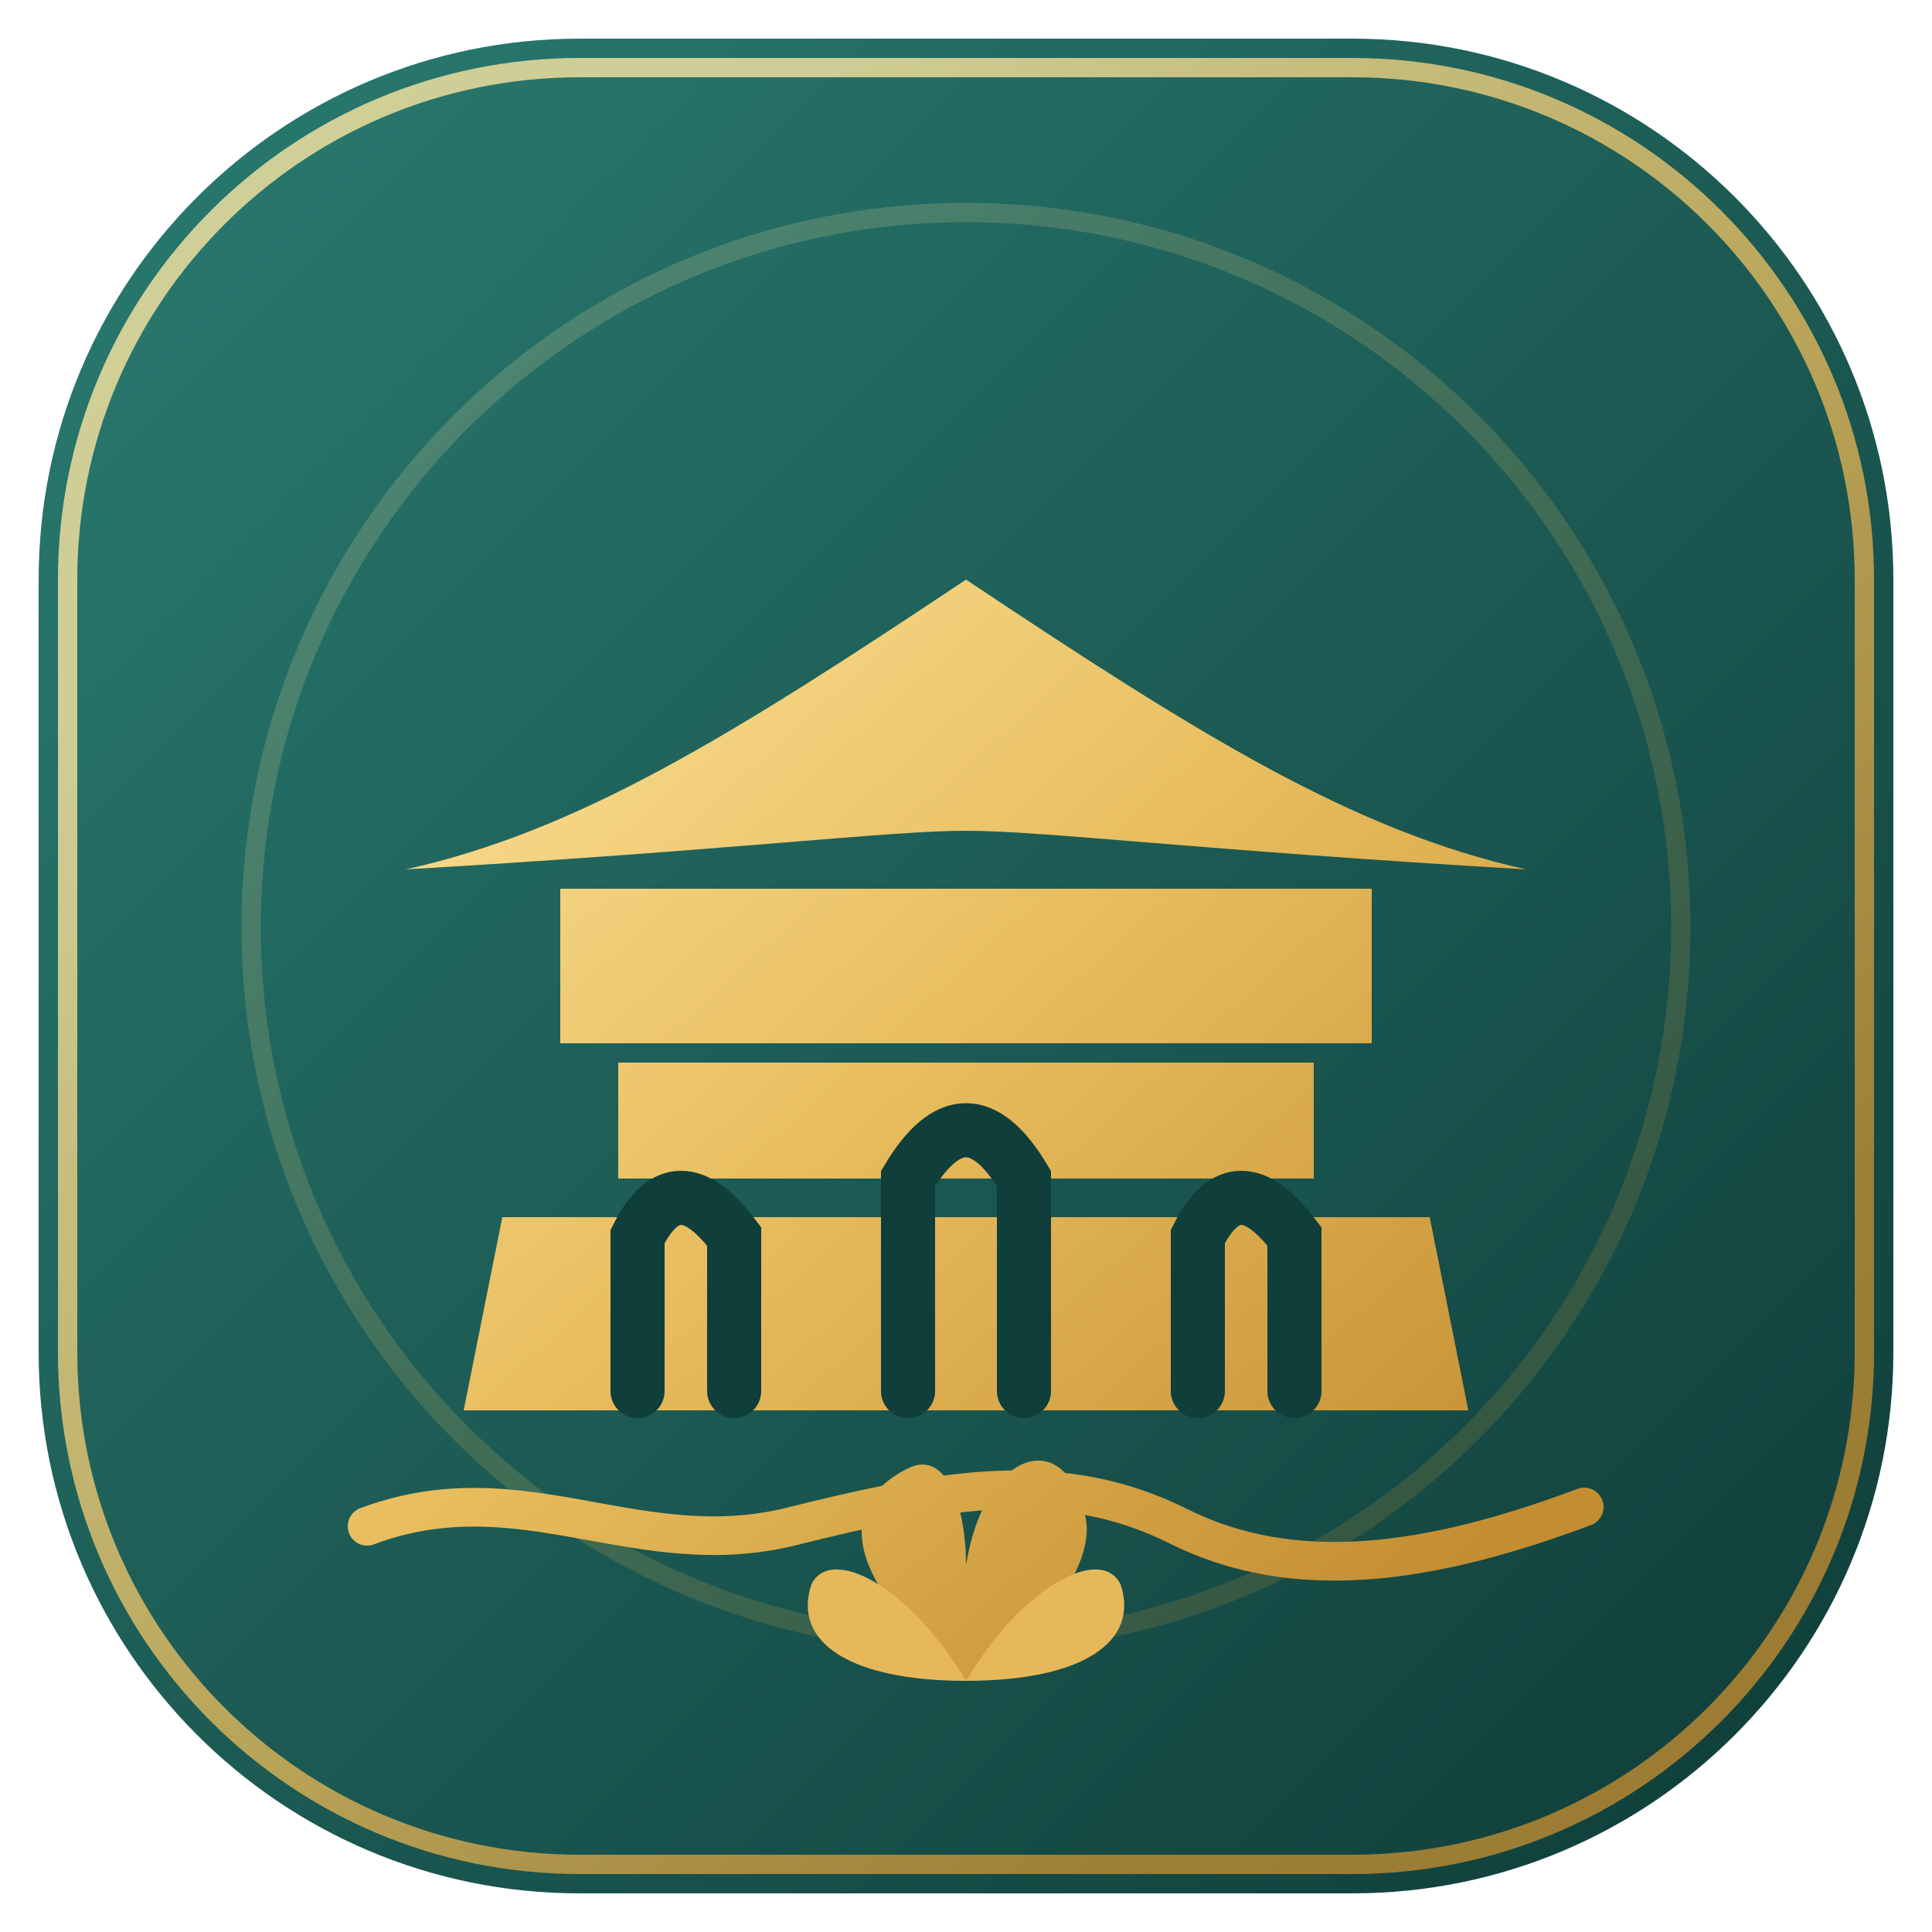
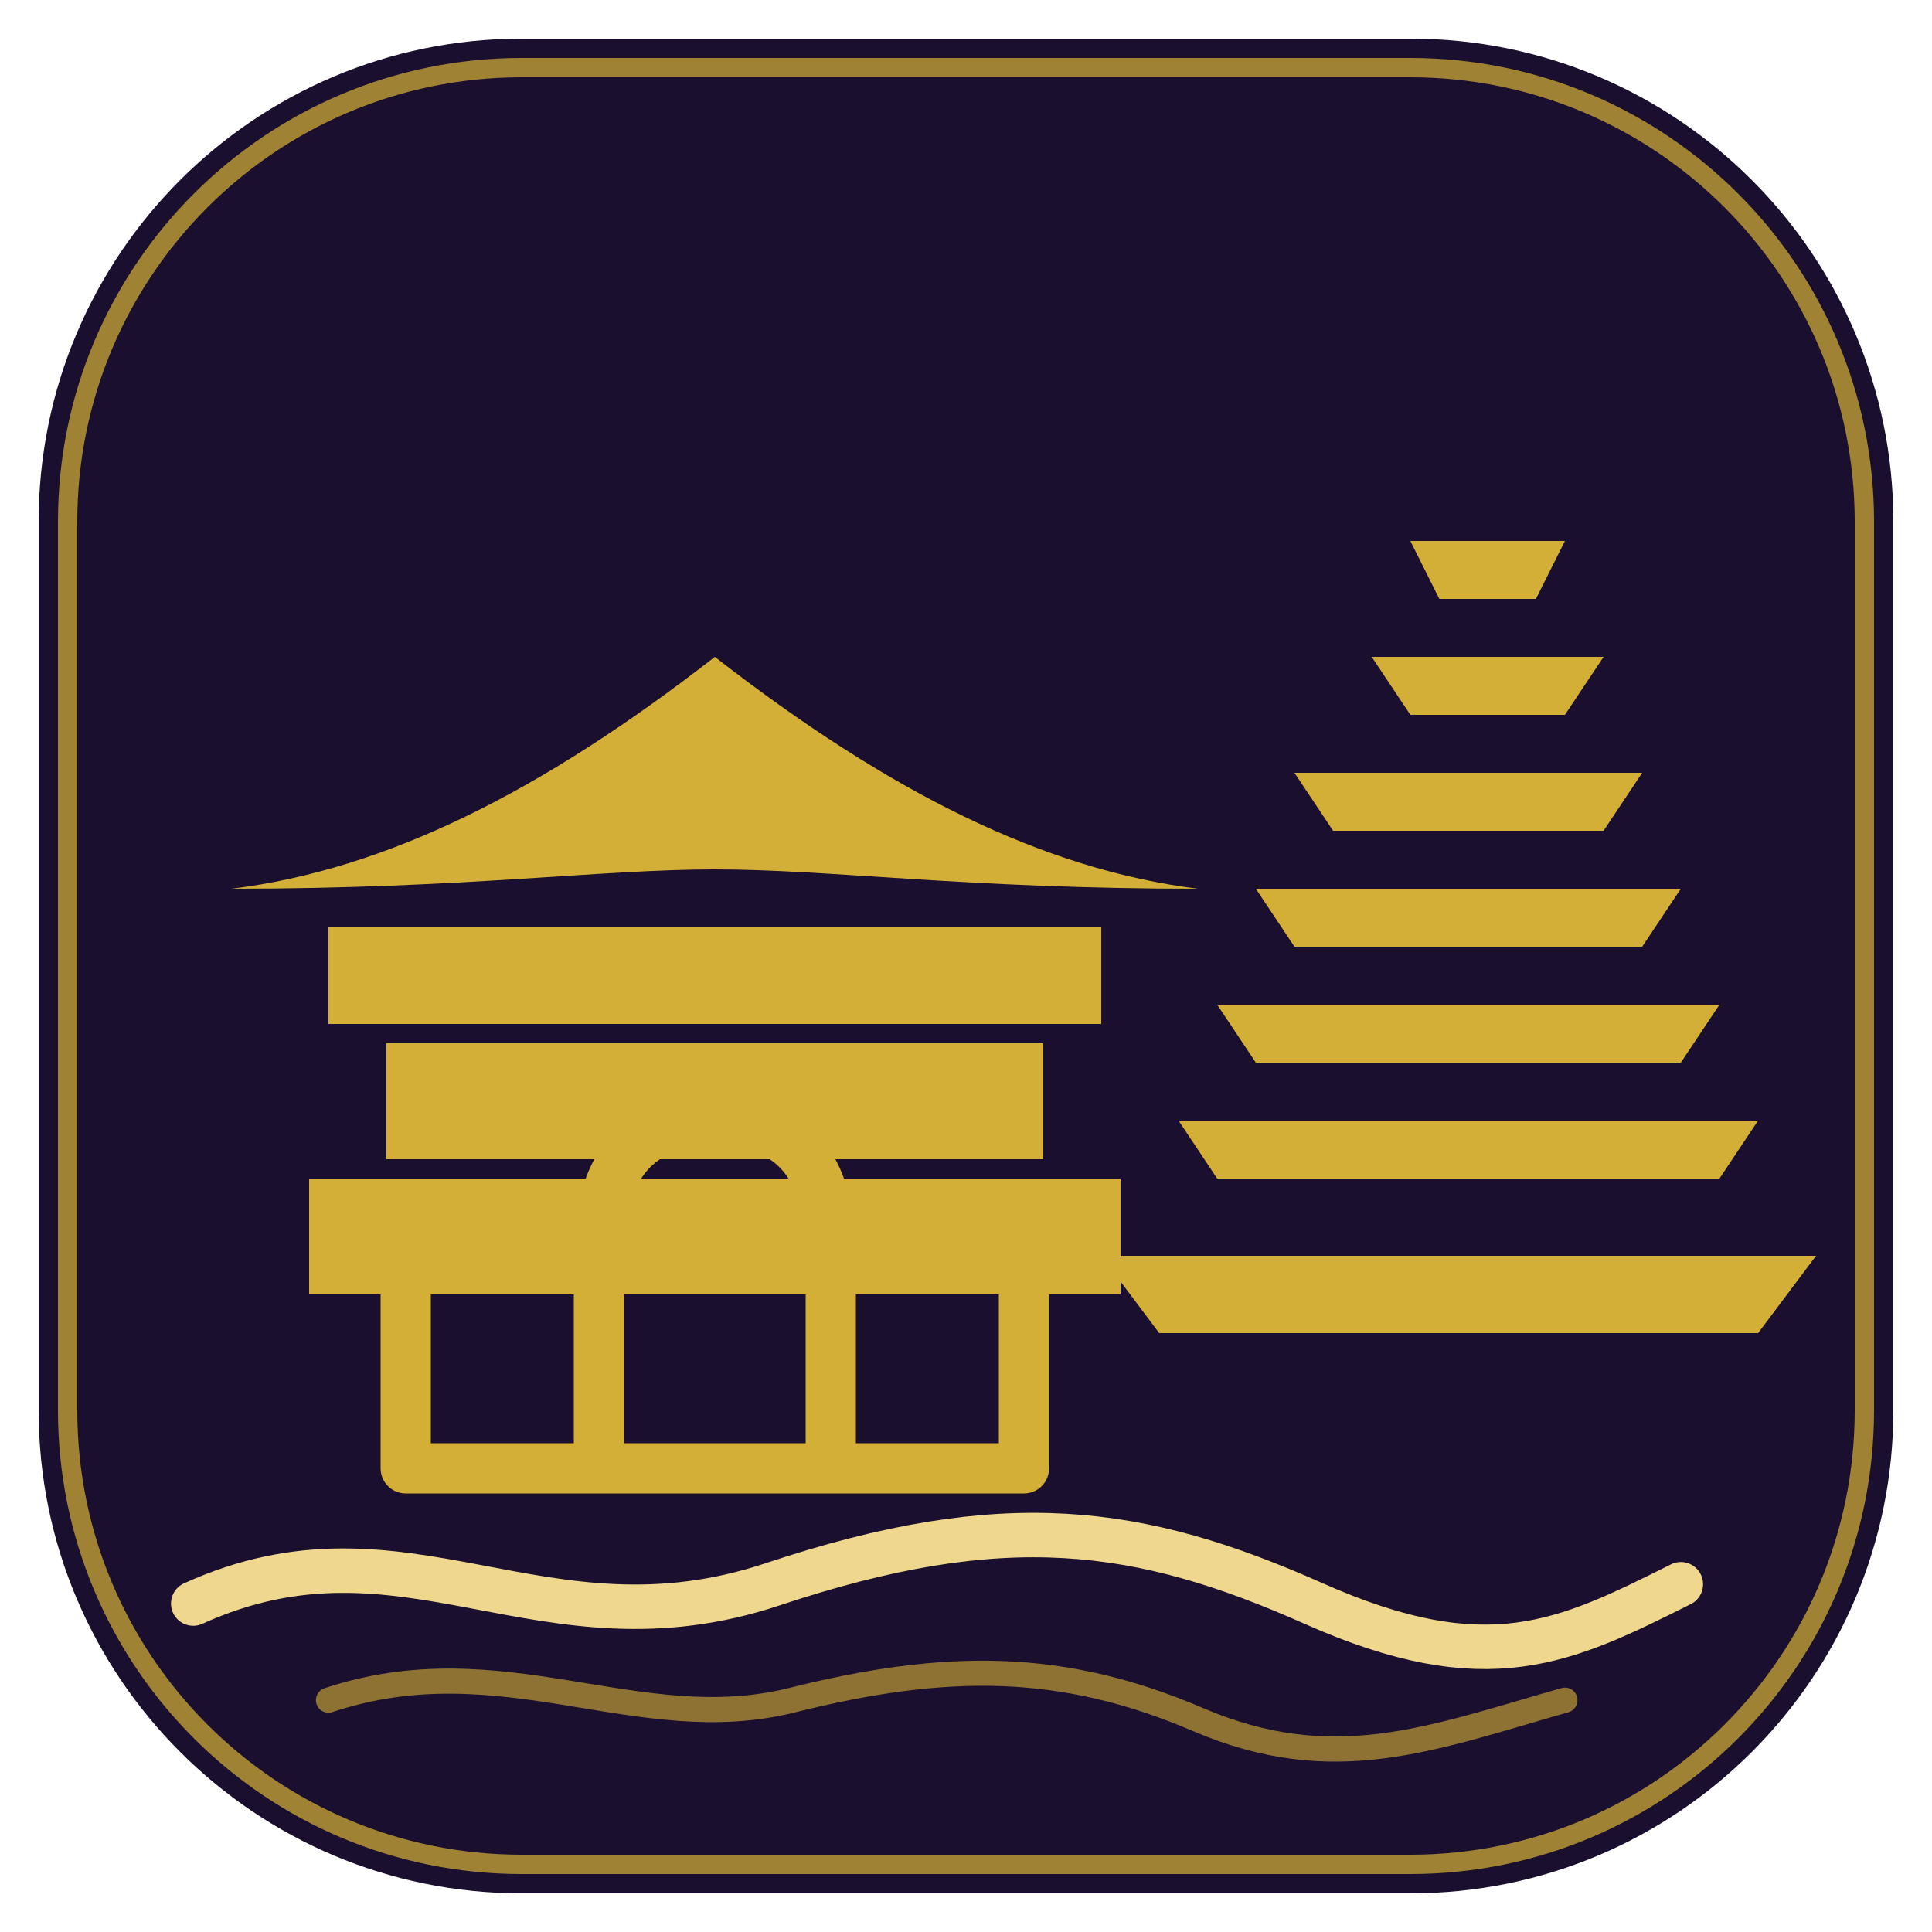
<svg xmlns="http://www.w3.org/2000/svg" viewBox="0 0 100 100" fill="none" role="img" aria-labelledby="title desc">
-   <defs>
-     <linearGradient id="jade" x1="8" y1="8" x2="94" y2="94" gradientUnits="userSpaceOnUse">
-       <stop stop-color="#28786E" />
-       <stop offset="1" stop-color="#103E3A" />
-     </linearGradient>
-     <linearGradient id="gold" x1="24" y1="20" x2="78" y2="80" gradientUnits="userSpaceOnUse">
-       <stop stop-color="#FFE8A3" />
-       <stop offset=".52" stop-color="#E8BD5E" />
-       <stop offset="1" stop-color="#C38D31" />
-     </linearGradient>
-   </defs>
-   <rect x="2" y="2" width="96" height="96" rx="28" fill="url(#jade)" />
-   <rect x="3.5" y="3.5" width="93" height="93" rx="26.5" stroke="url(#gold)" stroke-opacity=".78" />
-   <circle cx="50" cy="48" r="37" stroke="url(#gold)" stroke-opacity=".18" />
-   <path d="M21 45c9-2 17-7 29-15 12 8 20 13 29 15-17-1-25-2-29-2s-12 1-29 2Z" fill="url(#gold)" />
-   <path d="M29 46h42v8H29z" fill="url(#gold)" />
-   <path d="M32 55h36v6H32zM26 63h48l2 10H24l2-10Z" fill="url(#gold)" />
-   <path d="M33 72v-8q2-4 5 0v8m9 0V61q3-5 6 0v11m9 0v-8q2-4 5 0v8" stroke="#103E3A" stroke-width="2.8" stroke-linecap="round" />
-   <path d="M19 79c8-3 14 2 22 0s14-3 20 0 13 2 21-1" stroke="url(#gold)" stroke-width="2" stroke-linecap="round" />
-   <path d="M50 87c-6-5-7-9-3-11 2-1 3 2 3 5 1-6 5-7 6-3 1 2-1 6-6 9Z" fill="url(#gold)" />
-   <path d="M50 87c-6 0-9-2-8-5 1-2 5 0 8 5Zm0 0c6 0 9-2 8-5-1-2-5 0-8 5Z" fill="#E6B85A" />
+   <rect x="2" y="2" width="96" height="96" rx="25" fill="#1A0F2E" />
+   <rect x="3.5" y="3.5" width="93" height="93" rx="23.5" stroke="#D4AF37" stroke-opacity=".72" />
+   <path d="M77 27v-8m-4 9h8l-1.5 3h-5L73 28Zm-2 6h12l-2 3h-8l-2-3Zm-2 6h16l-2 3H69l-2-3Zm-2 6h20l-2 3H67l-2-3Zm-2 6h24l-2 3H65l-2-3Zm-2 6h28l-2 3H63l-2-3Zm-3 7h34l-3 4H60l-3-4Z" fill="#D4AF37" />
+   <path d="M12 46c8-1 16-5 25-12 9 7 17 11 25 12-12 0-19-1-25-1s-13 1-25 1Z" fill="#D4AF37" />
+   <path d="M17 48h40v5H17zm3 6h34v6H20zm-4 7h42v6H16z" fill="#D4AF37" />
+   <path d="M21 67v9h32v-9M31 76V65q0-7 6-7t6 7v11" stroke="#D4AF37" stroke-width="2.6" stroke-linecap="round" stroke-linejoin="round" />
+   <path d="M10 83c11-5 18 3 30-1s19-3 28 1 13 2 19-1" stroke="#F0D78E" stroke-width="2.3" stroke-linecap="round" />
+   <path d="M17 88c9-3 16 2 24 0s14-2 21 1 12 1 19-1" stroke="#D4AF37" stroke-opacity=".62" stroke-width="1.3" stroke-linecap="round" />
</svg>
